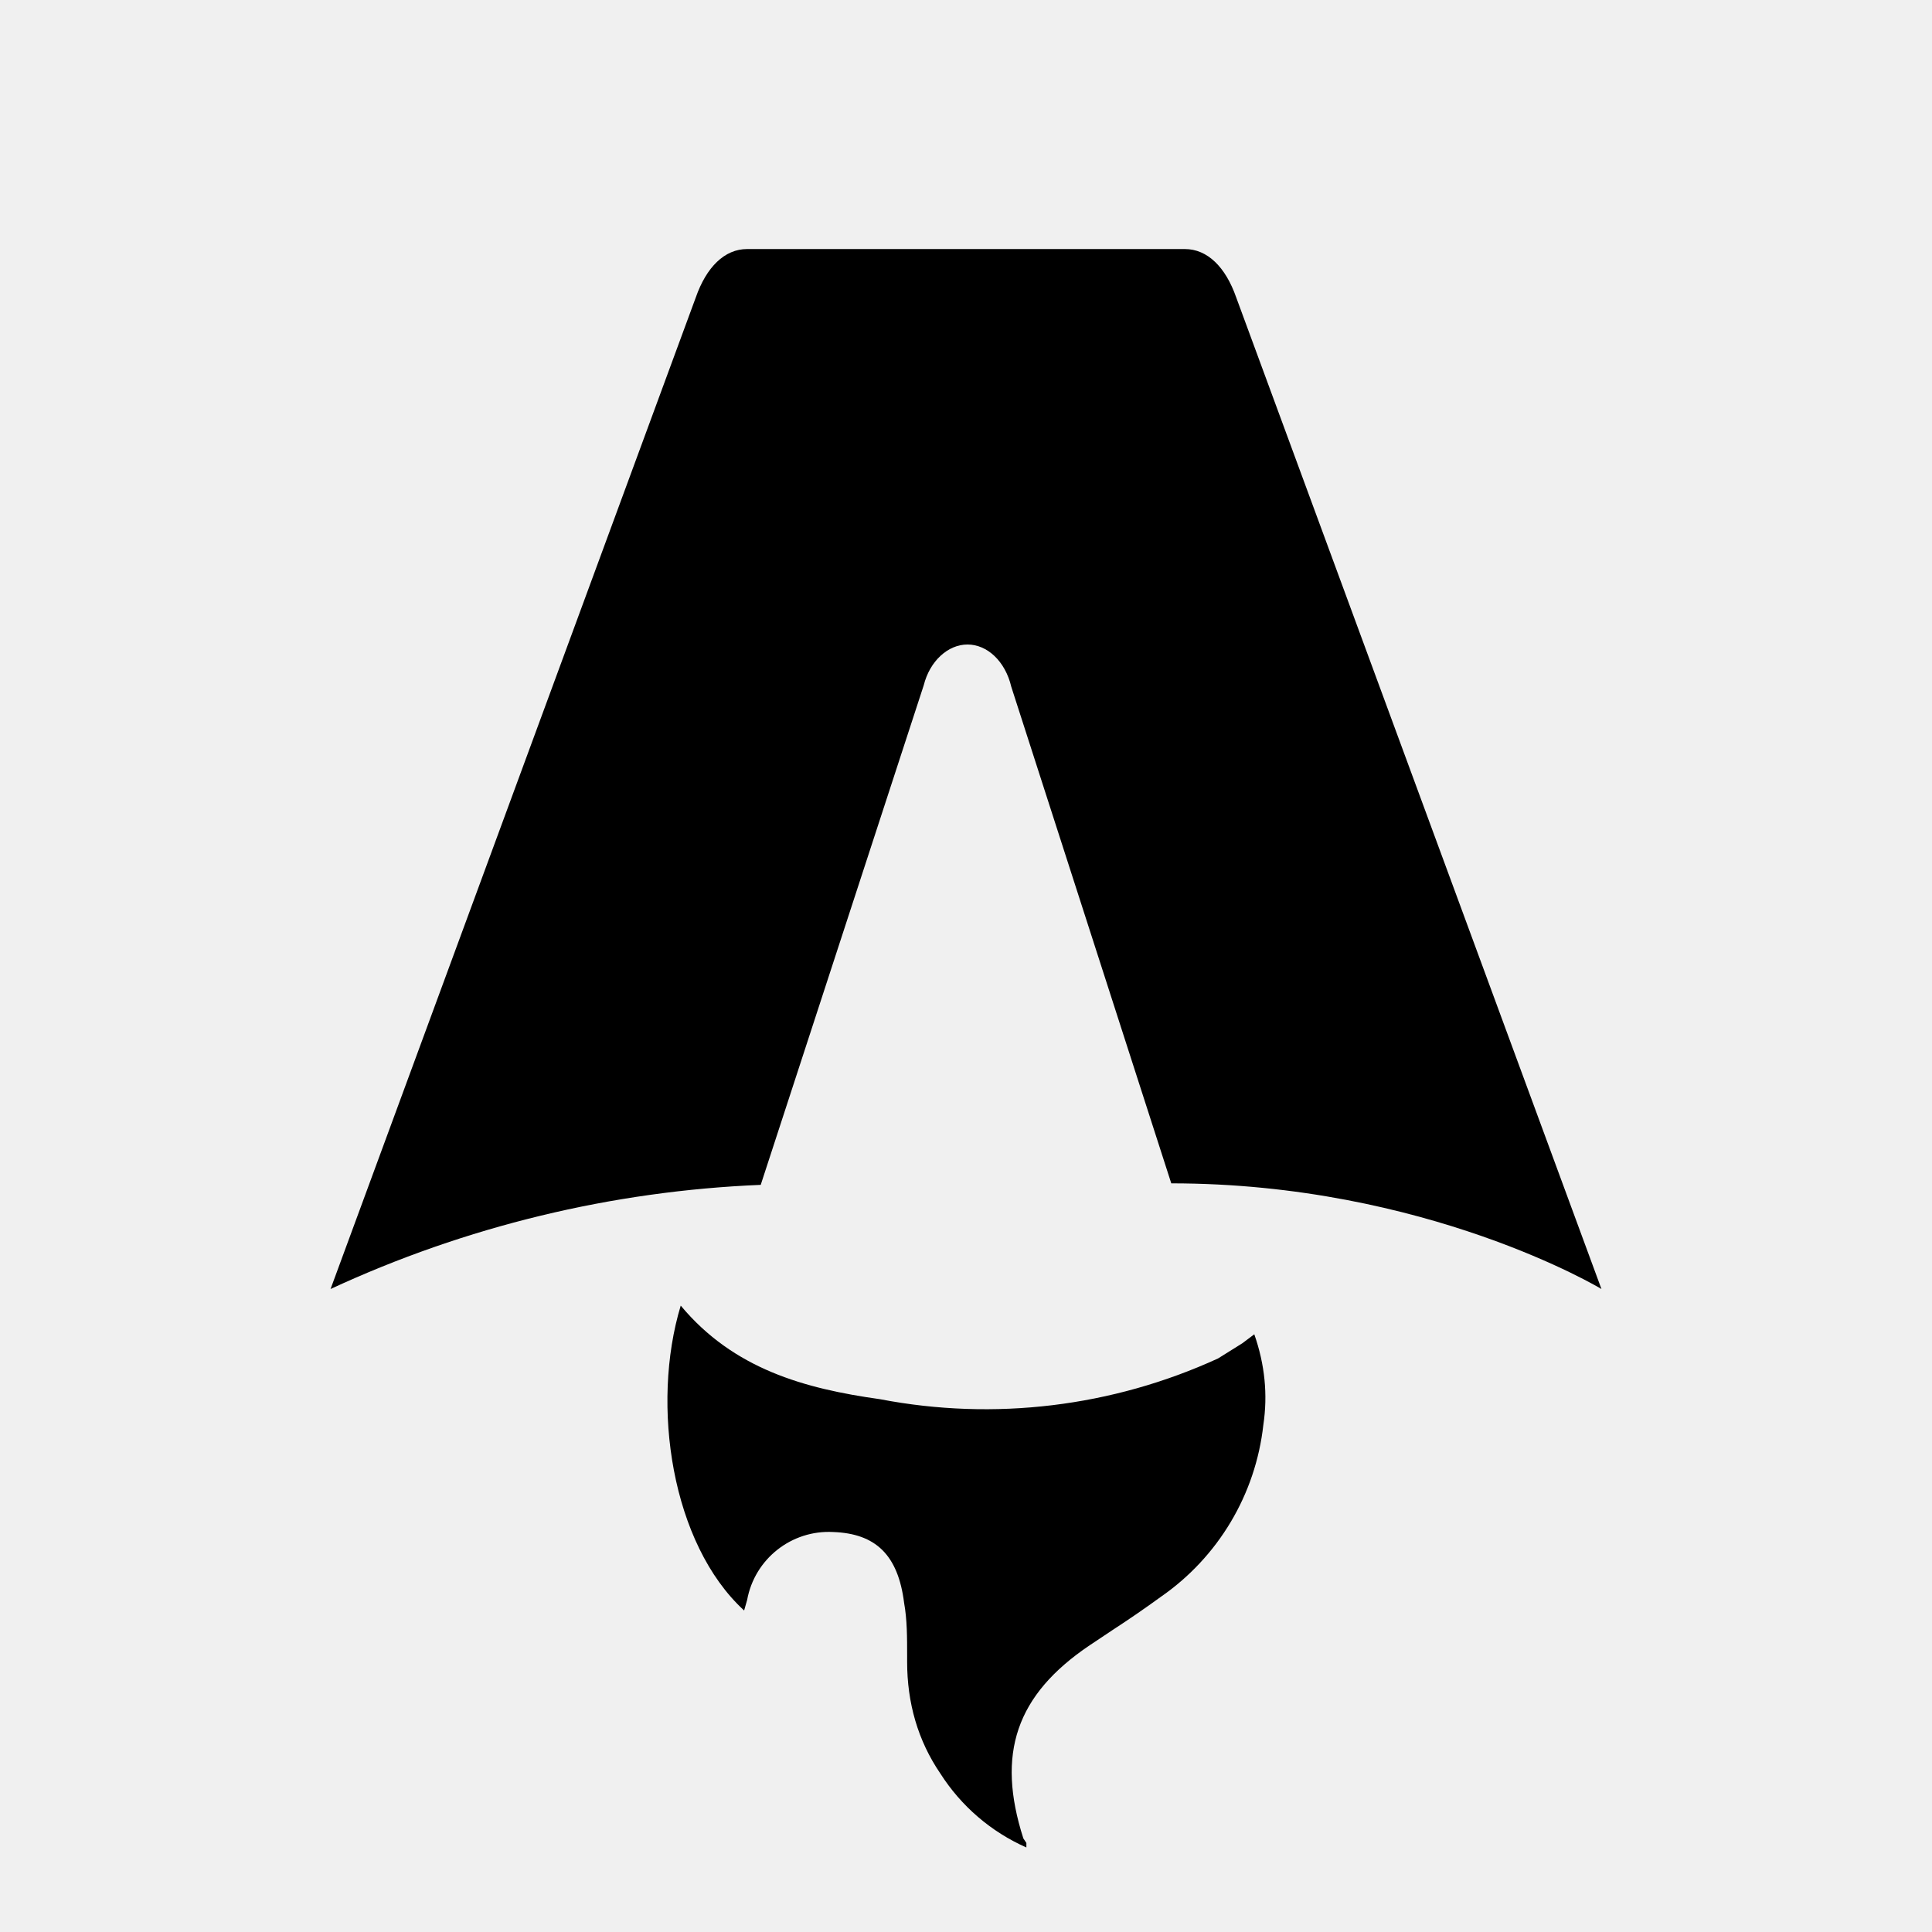
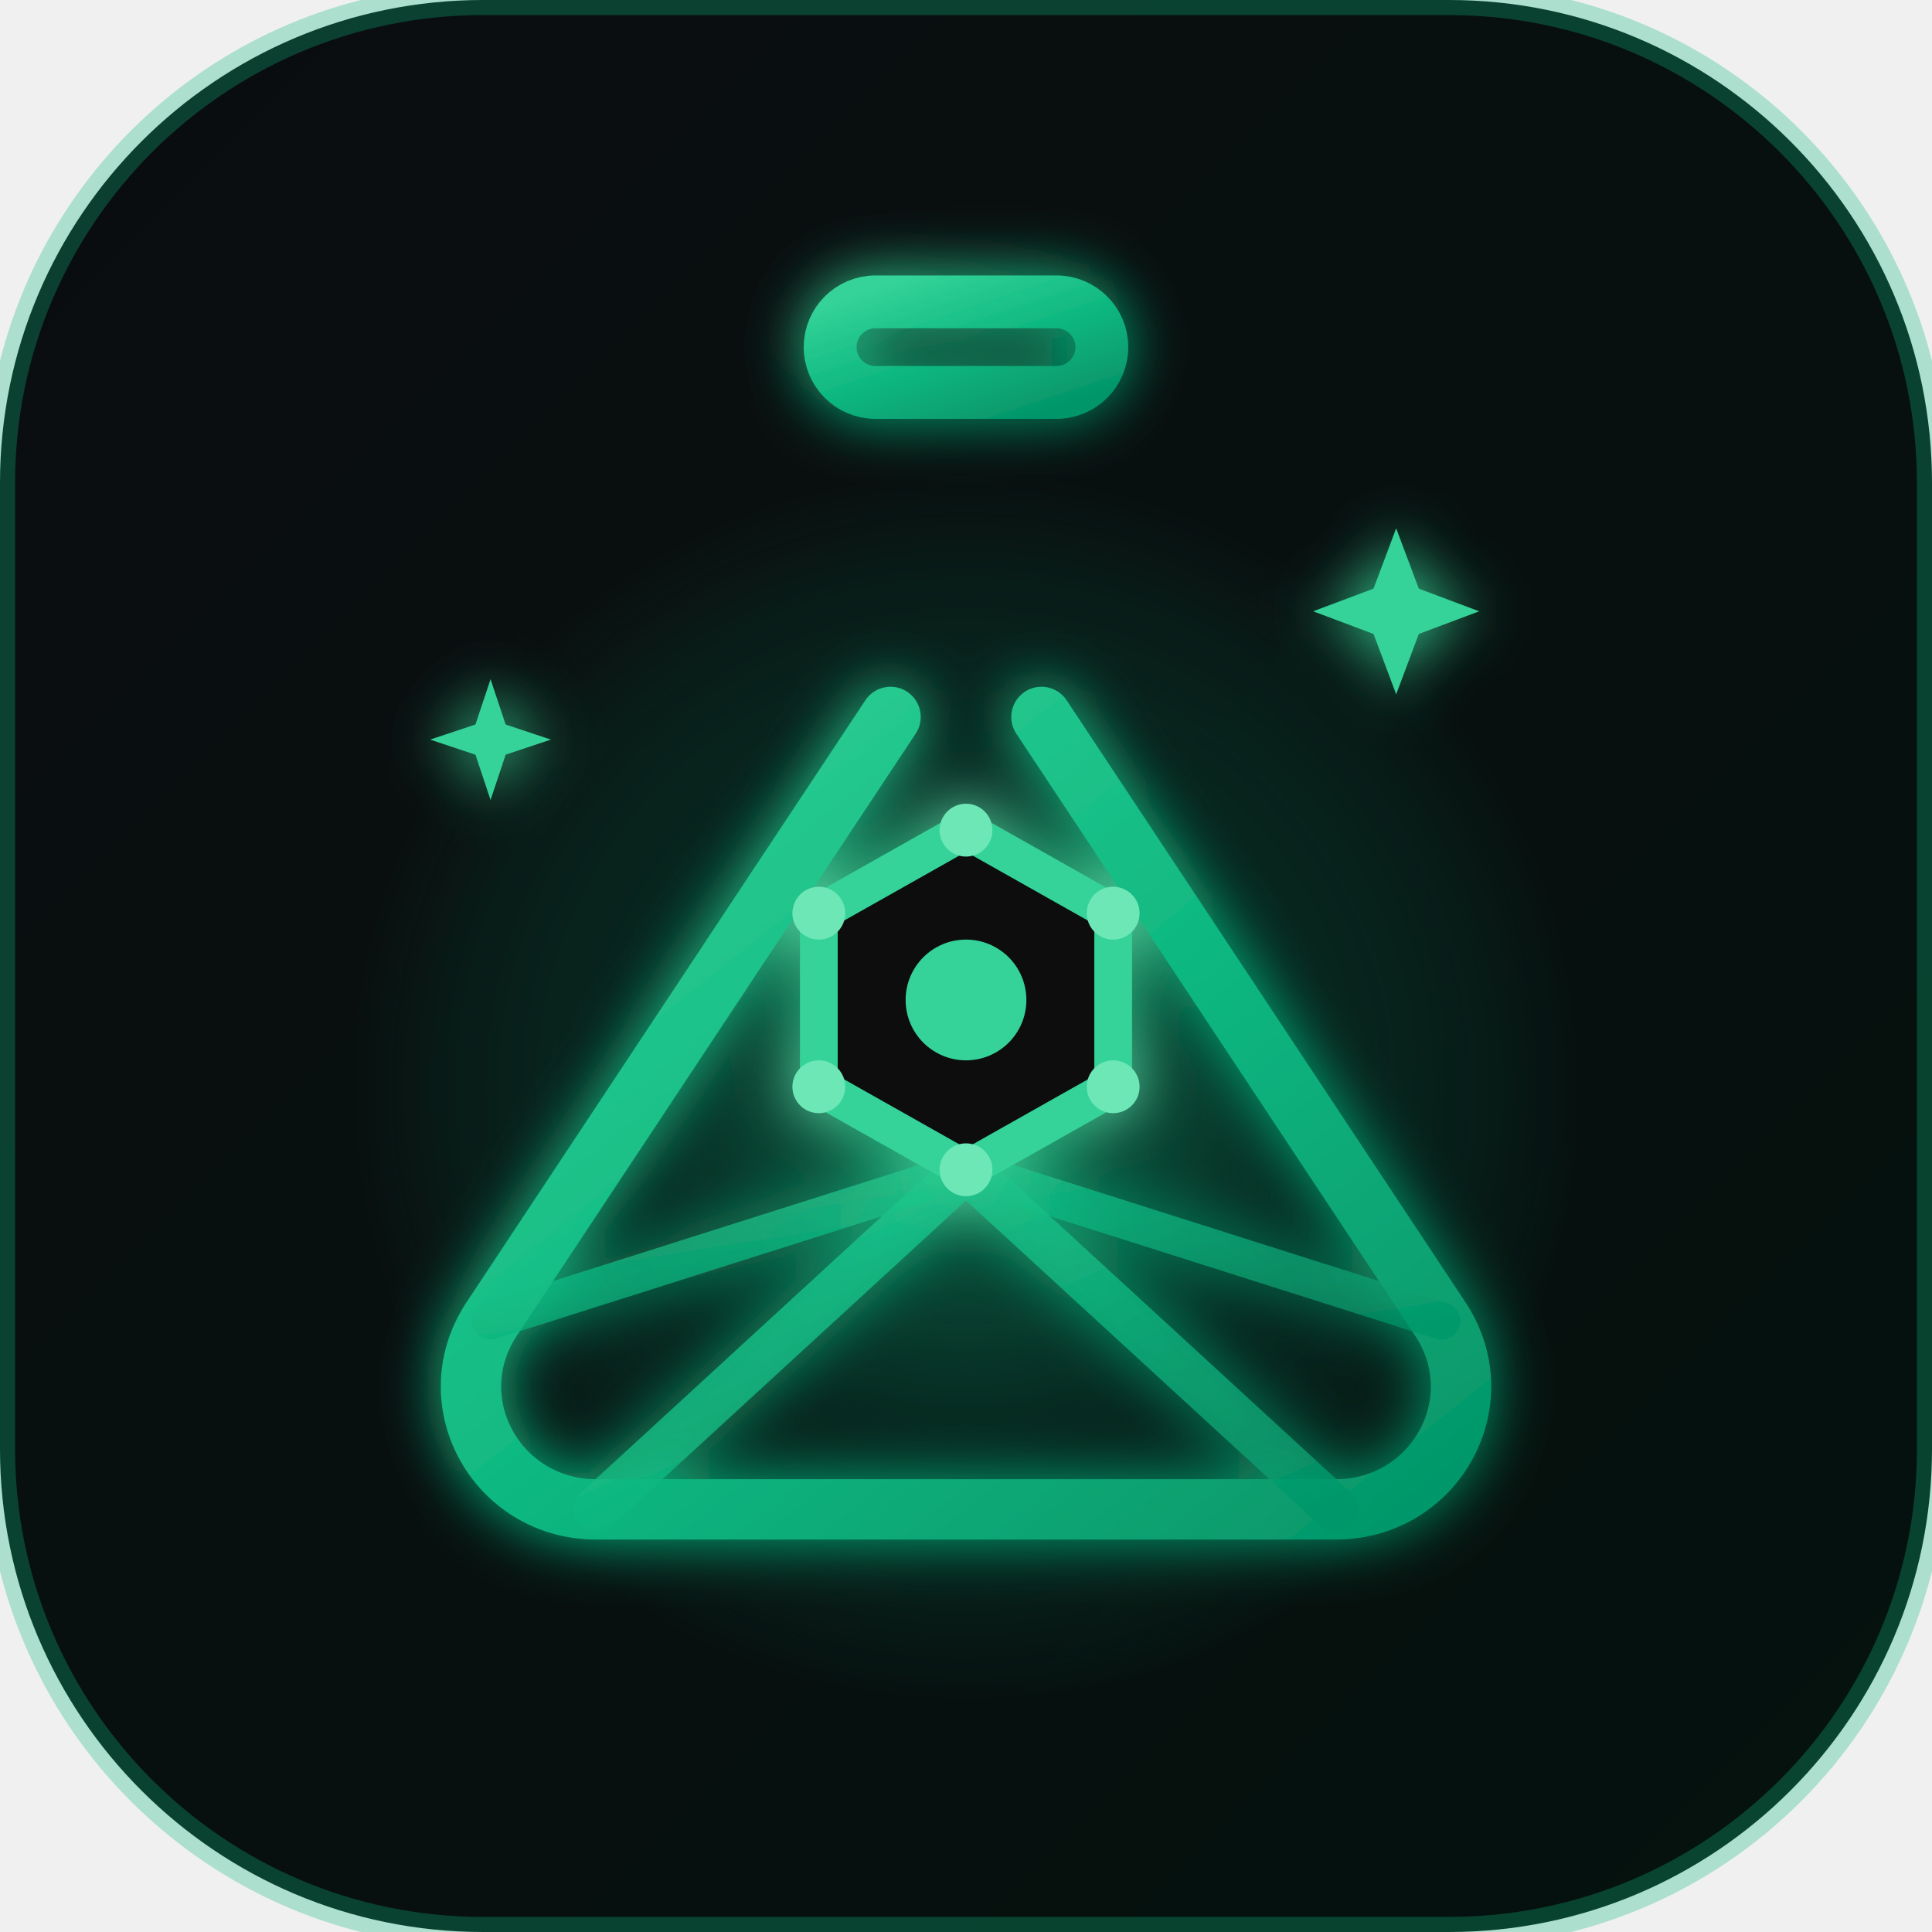
- <svg xmlns="http://www.w3.org/2000/svg" fill="none" viewBox="0 0 128 128">
-   <path d="M50.4 78.5a75.1 75.1 0 0 0-28.5 6.9l24.2-65.7c.7-2 1.9-3.2 3.4-3.2h29c1.5 0 2.7 1.2 3.4 3.2l24.2 65.7s-11.6-7-28.5-7L67 45.5c-.4-1.7-1.6-2.8-2.9-2.8-1.3 0-2.5 1.1-2.9 2.7L50.4 78.5Zm-1.1 28.2Zm-4.2-20.2c-2 6.6-.6 15.8 4.2 20.2a17.5 17.5 0 0 1 .2-.7 5.5 5.5 0 0 1 5.7-4.5c2.8.1 4.3 1.5 4.7 4.7.2 1.1.2 2.3.2 3.5v.4c0 2.7.7 5.2 2.2 7.4a13 13 0 0 0 5.7 4.9v-.3l-.2-.3c-1.8-5.6-.5-9.5 4.4-12.8l1.5-1a73 73 0 0 0 3.2-2.2 16 16 0 0 0 6.8-11.4c.3-2 .1-4-.6-6l-.8.6-1.6 1a37 37 0 0 1-22.4 2.7c-5-.7-9.7-2-13.2-6.2Z" />
-   <style>
-         path { fill: #000; }
-         @media (prefers-color-scheme: dark) {
-             path { fill: #FFF; }
-         }
-     </style>
+ <svg xmlns="http://www.w3.org/2000/svg" viewBox="0 0 512 512" fill="none">
+   <defs>
+     <linearGradient id="bgGrad" x1="0%" y1="0%" x2="100%" y2="100%">
+       <stop offset="0%" stop-color="#0b0d10" />
+       <stop offset="100%" stop-color="#04120e" />
+     </linearGradient>
+     <linearGradient id="emeraldNeon" x1="0%" y1="0%" x2="100%" y2="100%">
+       <stop offset="0%" stop-color="#34d399" />
+       <stop offset="50%" stop-color="#10b981" />
+       <stop offset="100%" stop-color="#059669" />
+     </linearGradient>
+     <radialGradient id="glowCore" cx="50%" cy="55%" r="45%">
+       <stop offset="0%" stop-color="#10b981" stop-opacity="0.6" />
+       <stop offset="60%" stop-color="#047857" stop-opacity="0.2" />
+       <stop offset="100%" stop-color="#10b981" stop-opacity="0" />
+     </radialGradient>
+     <filter id="neonGlow" x="-20%" y="-20%" width="140%" height="140%">
+       <feGaussianBlur stdDeviation="8" result="blur" />
+       <feMerge>
+         <feMergeNode in="blur" />
+         <feMergeNode in="SourceGraphic" />
+       </feMerge>
+     </filter>
+   </defs>
+   <rect width="512" height="512" rx="128" fill="url(#bgGrad)" stroke="#10b981" stroke-width="8" stroke-opacity="0.3" />
+   <circle cx="256" cy="270" r="180" fill="url(#glowCore)" />
+   <g filter="url(#neonGlow)">
+     <rect x="220" y="80" width="72" height="24" rx="12" fill="none" stroke="url(#emeraldNeon)" stroke-width="14" stroke-linecap="round" />
+     <path d="M236 104V190" stroke="url(#emeraldNeon)" stroke-width="14" stroke-linecap="round" />
+     <path d="M276 104V190" stroke="url(#emeraldNeon)" stroke-width="14" stroke-linecap="round" />
+     <path d="M236 190L130 350C116 372 132 400 158 400H354C380 400 396 372 382 350L276 190" fill="none" stroke="url(#emeraldNeon)" stroke-width="16" stroke-linejoin="round" stroke-linecap="round" />
+     <path d="M158 400L256 310L354 400" fill="none" stroke="url(#emeraldNeon)" stroke-width="12" stroke-linejoin="round" stroke-linecap="round" stroke-opacity="0.8" />
+     <path d="M130 350L256 310L382 350" fill="none" stroke="url(#emeraldNeon)" stroke-width="10" stroke-linejoin="round" stroke-linecap="round" stroke-opacity="0.7" />
+     <path d="M256 190V310" fill="none" stroke="url(#emeraldNeon)" stroke-width="12" stroke-linecap="round" stroke-dasharray="4 12" />
+     <polygon points="256,220 295,242 295,288 256,310 217,288 217,242" fill="#0b0d10" stroke="#34d399" stroke-width="10" stroke-linejoin="round" />
+     <circle cx="256" cy="265" r="16" fill="#34d399" />
+     <circle cx="256" cy="220" r="7" fill="#6ee7b7" />
+     <circle cx="295" cy="242" r="7" fill="#6ee7b7" />
+     <circle cx="295" cy="288" r="7" fill="#6ee7b7" />
+     <circle cx="256" cy="310" r="7" fill="#6ee7b7" />
+     <circle cx="217" cy="288" r="7" fill="#6ee7b7" />
+     <circle cx="217" cy="242" r="7" fill="#6ee7b7" />
+     <path d="M370 140L376 156L392 162L376 168L370 184L364 168L348 162L364 156Z" fill="#34d399" />
+     <path d="M130 180L134 192L146 196L134 200L130 212L126 200L114 196L126 192Z" fill="#34d399" />
+   </g>
</svg>
